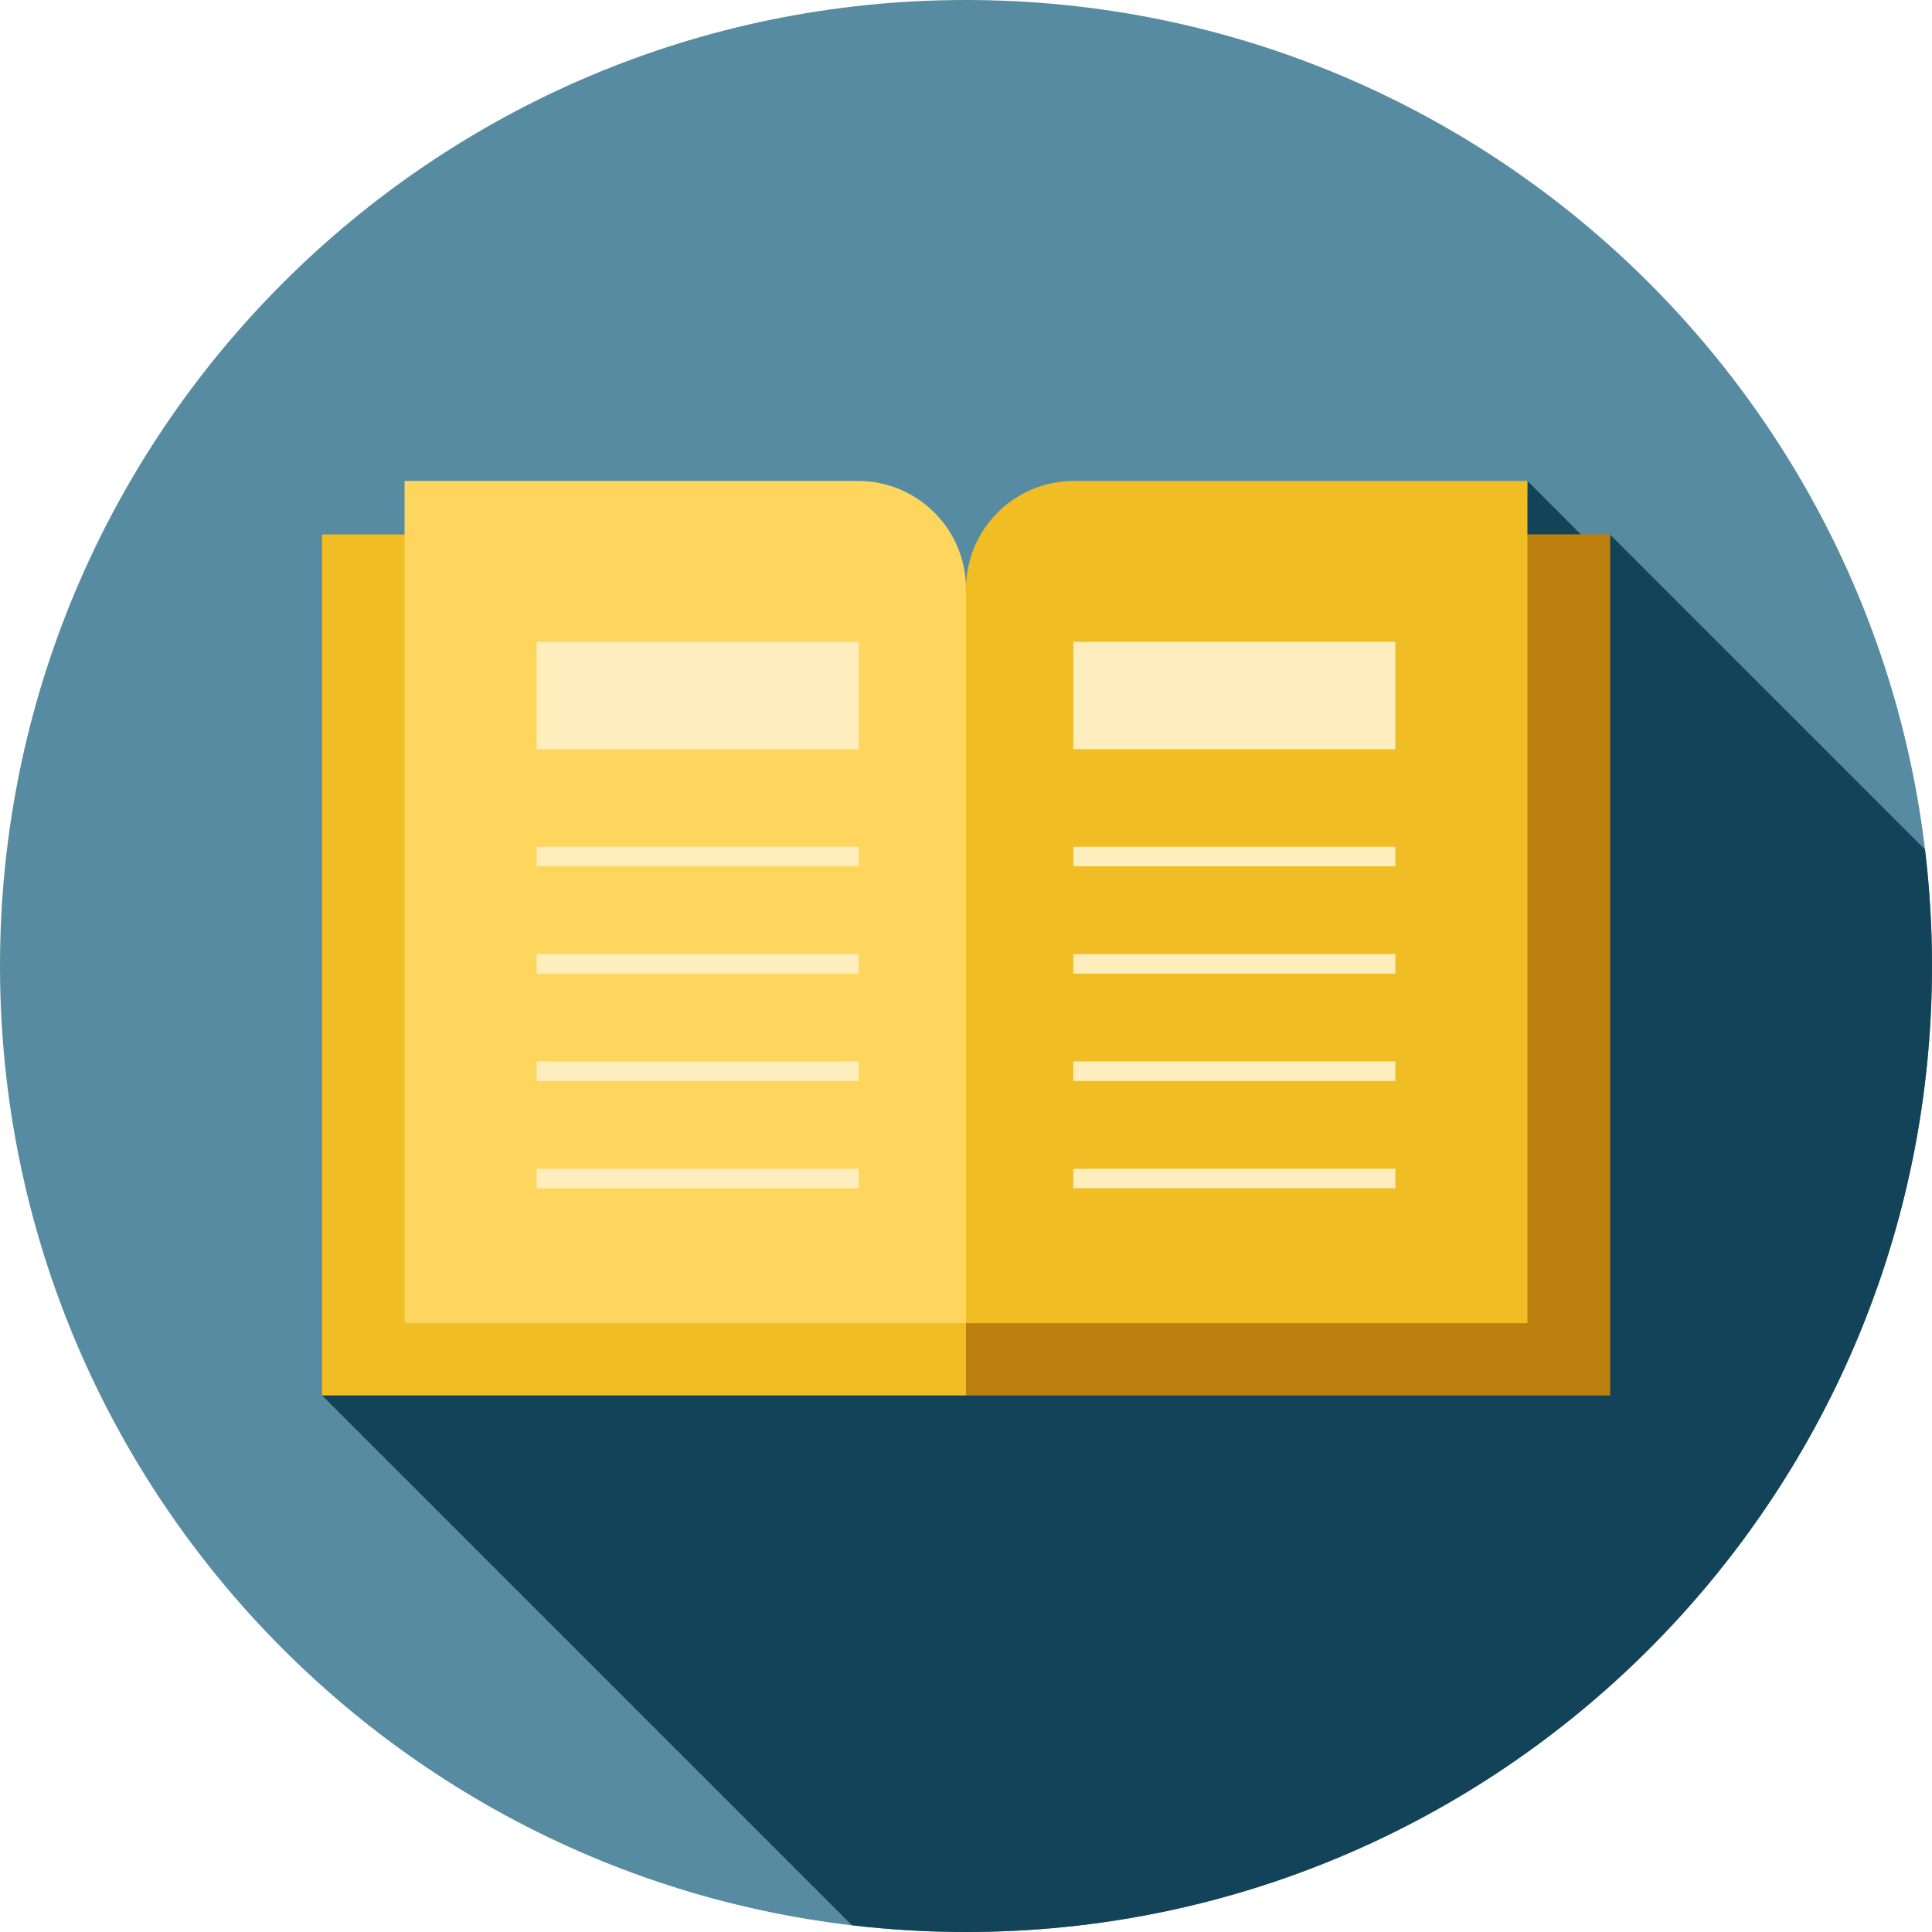
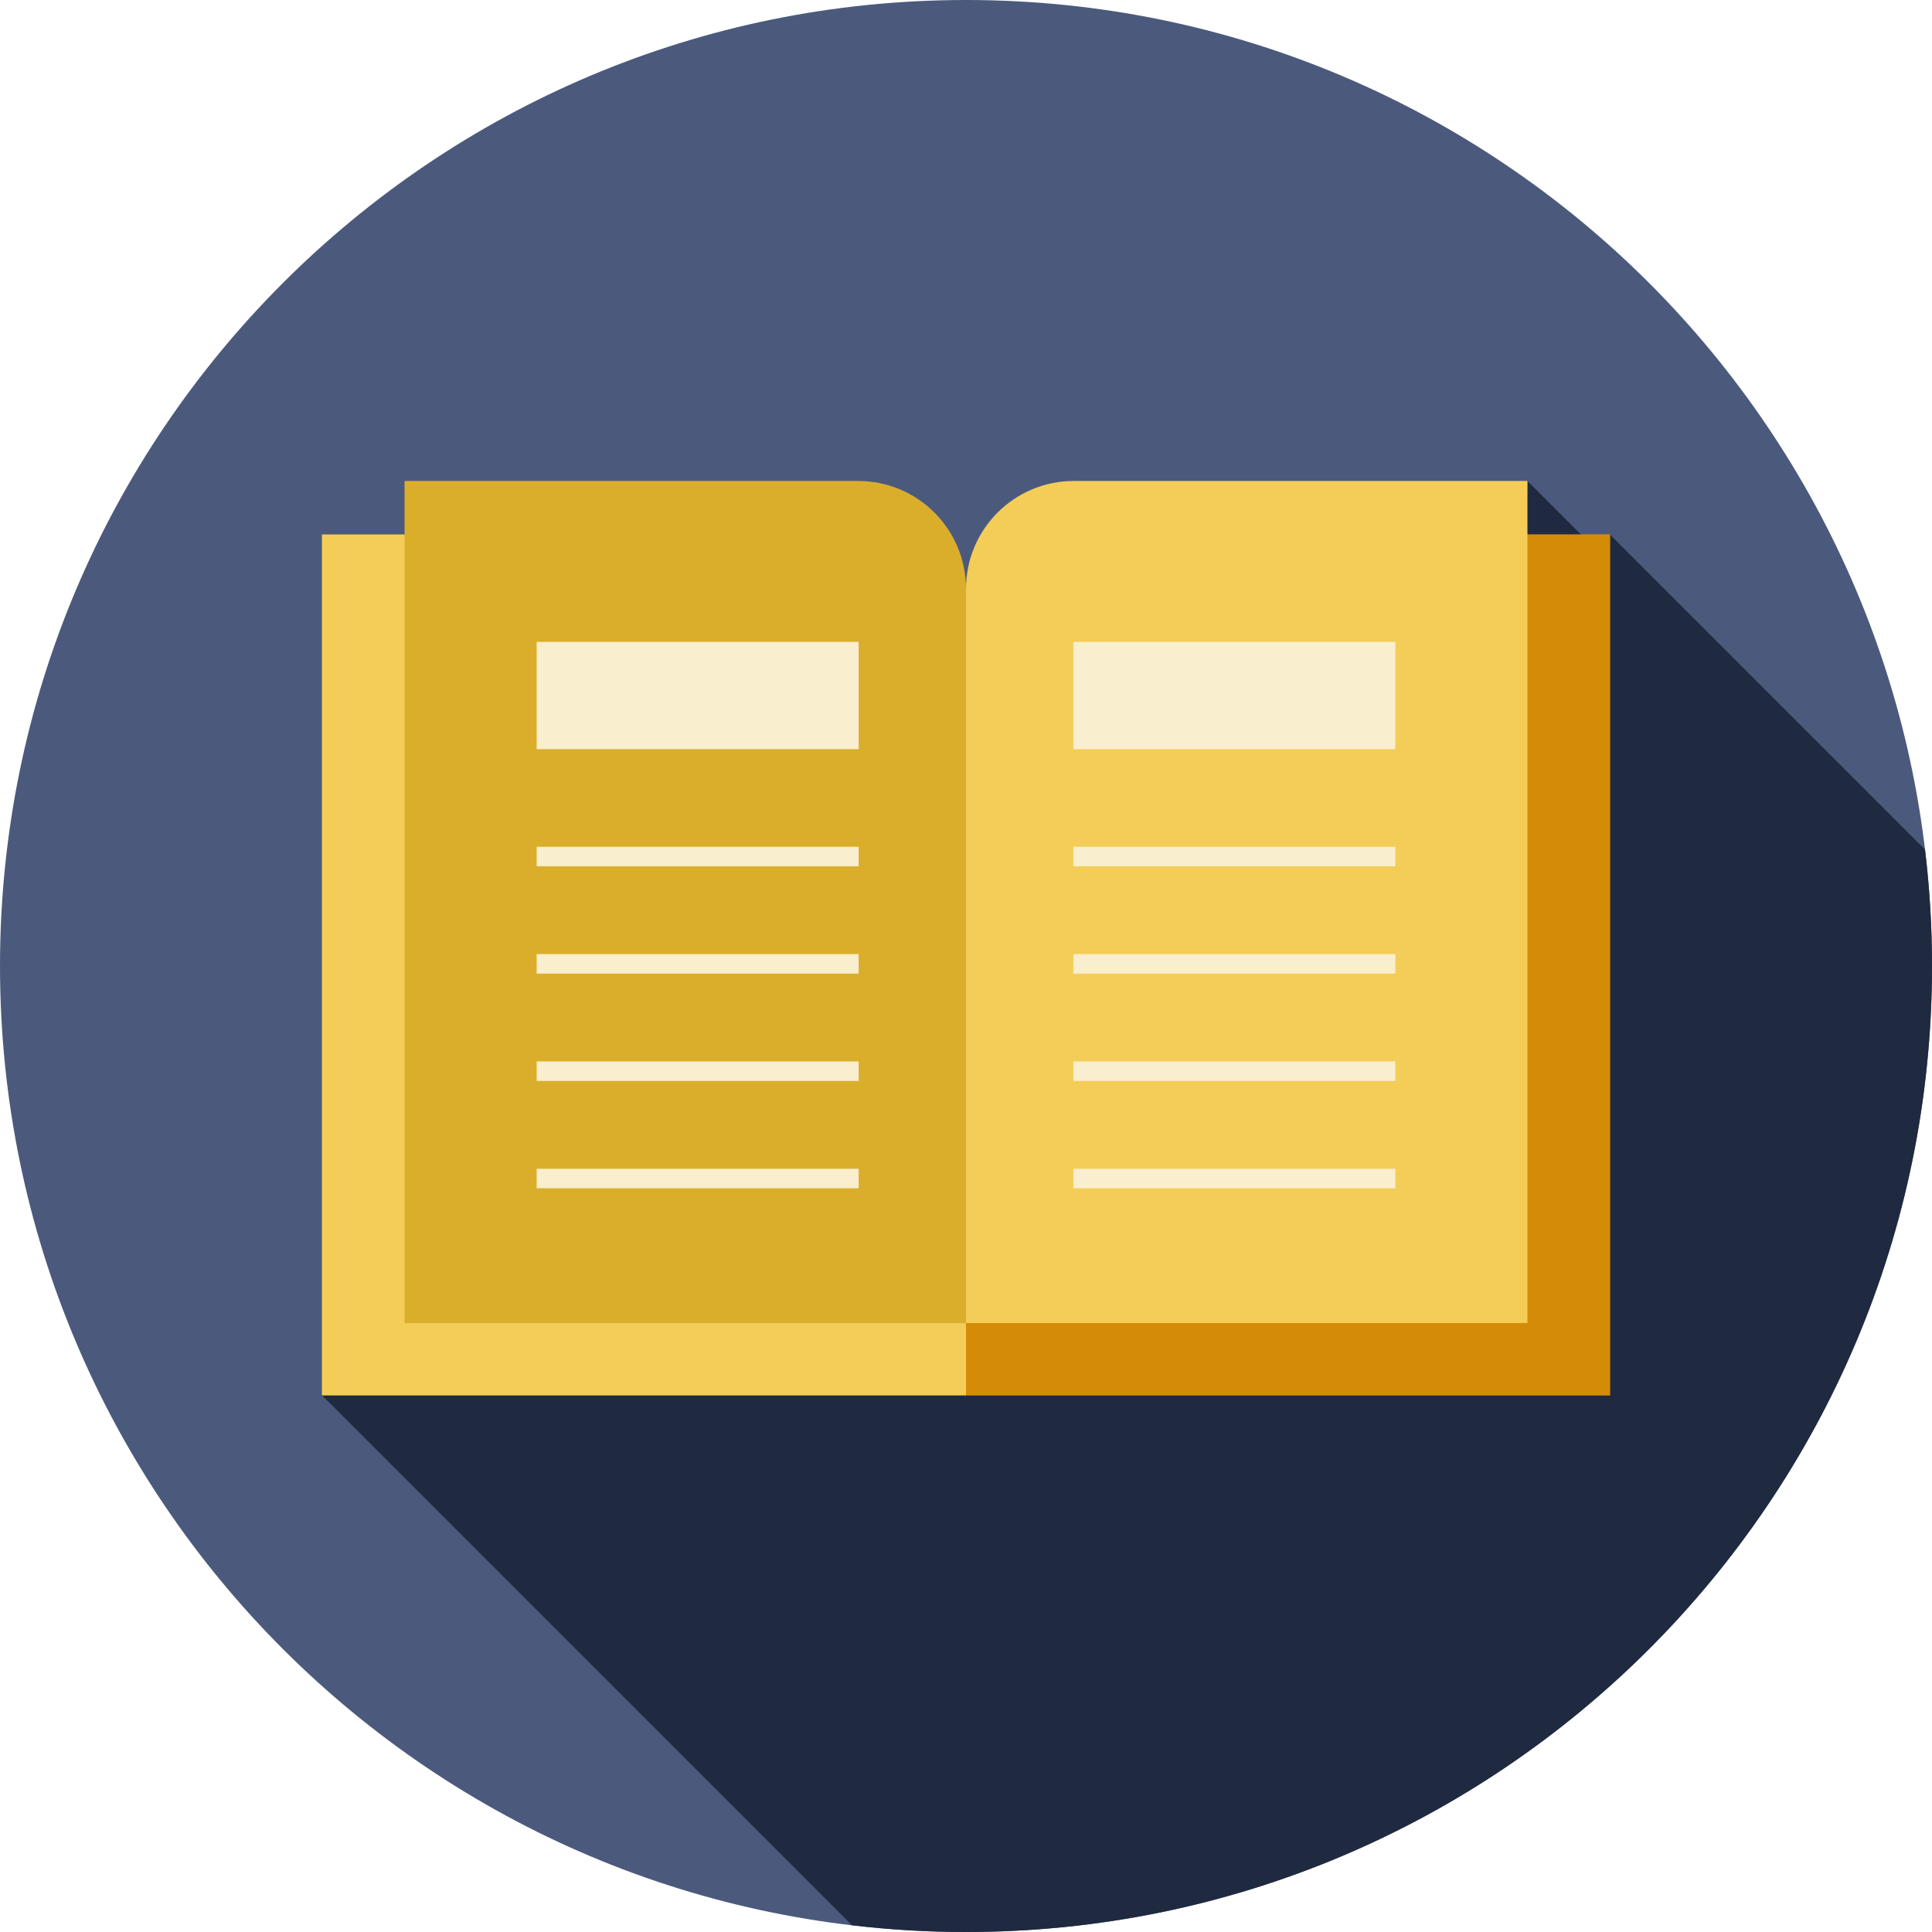
<svg xmlns="http://www.w3.org/2000/svg" version="1.1" id="Layer_1" viewBox="0 0 512 512" xml:space="preserve" width="800px" height="800px" fill="#000000">
  <g id="SVGRepo_bgCarrier" stroke-width="0" />
  <g id="SVGRepo_tracerCarrier" stroke-linecap="round" stroke-linejoin="round" />
  <g id="SVGRepo_iconCarrier">
-     <circle style="fill:#578ba2;" cx="256" cy="256" r="256" />
-     <path style="fill:#124359;" d="M512,256c0-10.452-0.641-20.754-1.86-30.879l-83.473-83.473l-4.934,2.758l-16.948-16.948 l-0.553,26.733L156.853,292.512l19.185,19.185l-90.705,58.08L225.77,510.214C235.685,511.381,245.77,512,256,512 C397.384,512,512,397.384,512,256z" />
-     <path style="fill:#bd800f;" d="M284.587,141.648c-15.789,0-28.587,12.798-28.587,28.588c0-15.789-12.8-28.588-28.588-28.588H85.333 v228.13H256h170.667v-228.13H284.587z" />
-     <path style="fill:#f0bd24;" d="M256,369.778H85.333v-228.13h142.079c15.789,0,28.588,12.8,28.588,28.588V369.778z" />
-     <path style="fill:#fed65d;" d="M256,350.637H107.213V127.459h120.199c15.789,0,28.588,12.8,28.588,28.588V350.637z" />
-     <path style="fill:#bd800f;" d="M256,369.778h170.667v-228.13H284.588c-15.789,0-28.588,12.8-28.588,28.588V369.778z" />
-     <path style="fill:#f0bd24;" d="M256,350.637h148.787V127.459H284.588c-15.789,0-28.588,12.8-28.588,28.588V350.637z" />
+     <circle style="fill:#4b5a7c;" cx="256" cy="256" r="256" />
+     <path style="fill:#1f2a41;" d="M512,256c0-10.452-0.641-20.754-1.86-30.879l-83.473-83.473l-4.934,2.758l-16.948-16.948 l-0.553,26.733L156.853,292.512l19.185,19.185l-90.705,58.08L225.77,510.214C235.685,511.381,245.77,512,256,512 C397.384,512,512,397.384,512,256z" />
+     <path style="fill:#D48B07;" d="M284.587,141.648c-15.789,0-28.587,12.798-28.587,28.588c0-15.789-12.8-28.588-28.588-28.588H85.333 v228.13H256h170.667v-228.13H284.587z" />
+     <path style="fill:#f3cd58;" d="M256,369.778H85.333v-228.13h142.079c15.789,0,28.588,12.8,28.588,28.588V369.778z" />
+     <path style="fill:#daae2b;" d="M256,350.637H107.213V127.459h120.199c15.789,0,28.588,12.8,28.588,28.588V350.637z" />
+     <path style="fill:#D48B07;" d="M256,369.778h170.667v-228.13H284.588c-15.789,0-28.588,12.8-28.588,28.588V369.778z" />
+     <path style="fill:#f3cd58;" d="M256,350.637h148.787V127.459H284.588c-15.789,0-28.588,12.8-28.588,28.588V350.637z" />
    <g>
-       <rect x="284.444" y="170.098" style="fill:#feeebe;" width="85.333" height="28.444" />
-       <rect x="142.222" y="170.098" style="fill:#feeebe;" width="85.333" height="28.444" />
-       <rect x="284.444" y="224.401" style="fill:#feeebe;" width="85.333" height="5.172" />
-       <rect x="284.444" y="252.845" style="fill:#feeebe;" width="85.333" height="5.172" />
-       <rect x="284.444" y="281.29" style="fill:#feeebe;" width="85.333" height="5.172" />
-       <rect x="284.444" y="309.734" style="fill:#feeebe;" width="85.333" height="5.172" />
-       <rect x="142.222" y="224.401" style="fill:#feeebe;" width="85.333" height="5.172" />
-       <rect x="142.222" y="252.845" style="fill:#feeebe;" width="85.333" height="5.172" />
-       <rect x="142.222" y="281.29" style="fill:#feeebe;" width="85.333" height="5.172" />
-       <rect x="142.222" y="309.734" style="fill:#feeebe;" width="85.333" height="5.172" />
+       <rect x="284.444" y="170.098" style="fill:#f9eecd;" width="85.333" height="28.444" />
+       <rect x="142.222" y="170.098" style="fill:#f9eecd;" width="85.333" height="28.444" />
+       <rect x="284.444" y="224.401" style="fill:#f9eecd;" width="85.333" height="5.172" />
+       <rect x="284.444" y="252.845" style="fill:#f9eecd;" width="85.333" height="5.172" />
+       <rect x="284.444" y="281.29" style="fill:#f9eecd;" width="85.333" height="5.172" />
+       <rect x="284.444" y="309.734" style="fill:#f9eecd;" width="85.333" height="5.172" />
+       <rect x="142.222" y="224.401" style="fill:#f9eecd;" width="85.333" height="5.172" />
+       <rect x="142.222" y="252.845" style="fill:#f9eecd;" width="85.333" height="5.172" />
+       <rect x="142.222" y="281.29" style="fill:#f9eecd;" width="85.333" height="5.172" />
+       <rect x="142.222" y="309.734" style="fill:#f9eecd;" width="85.333" height="5.172" />
    </g>
  </g>
</svg>
